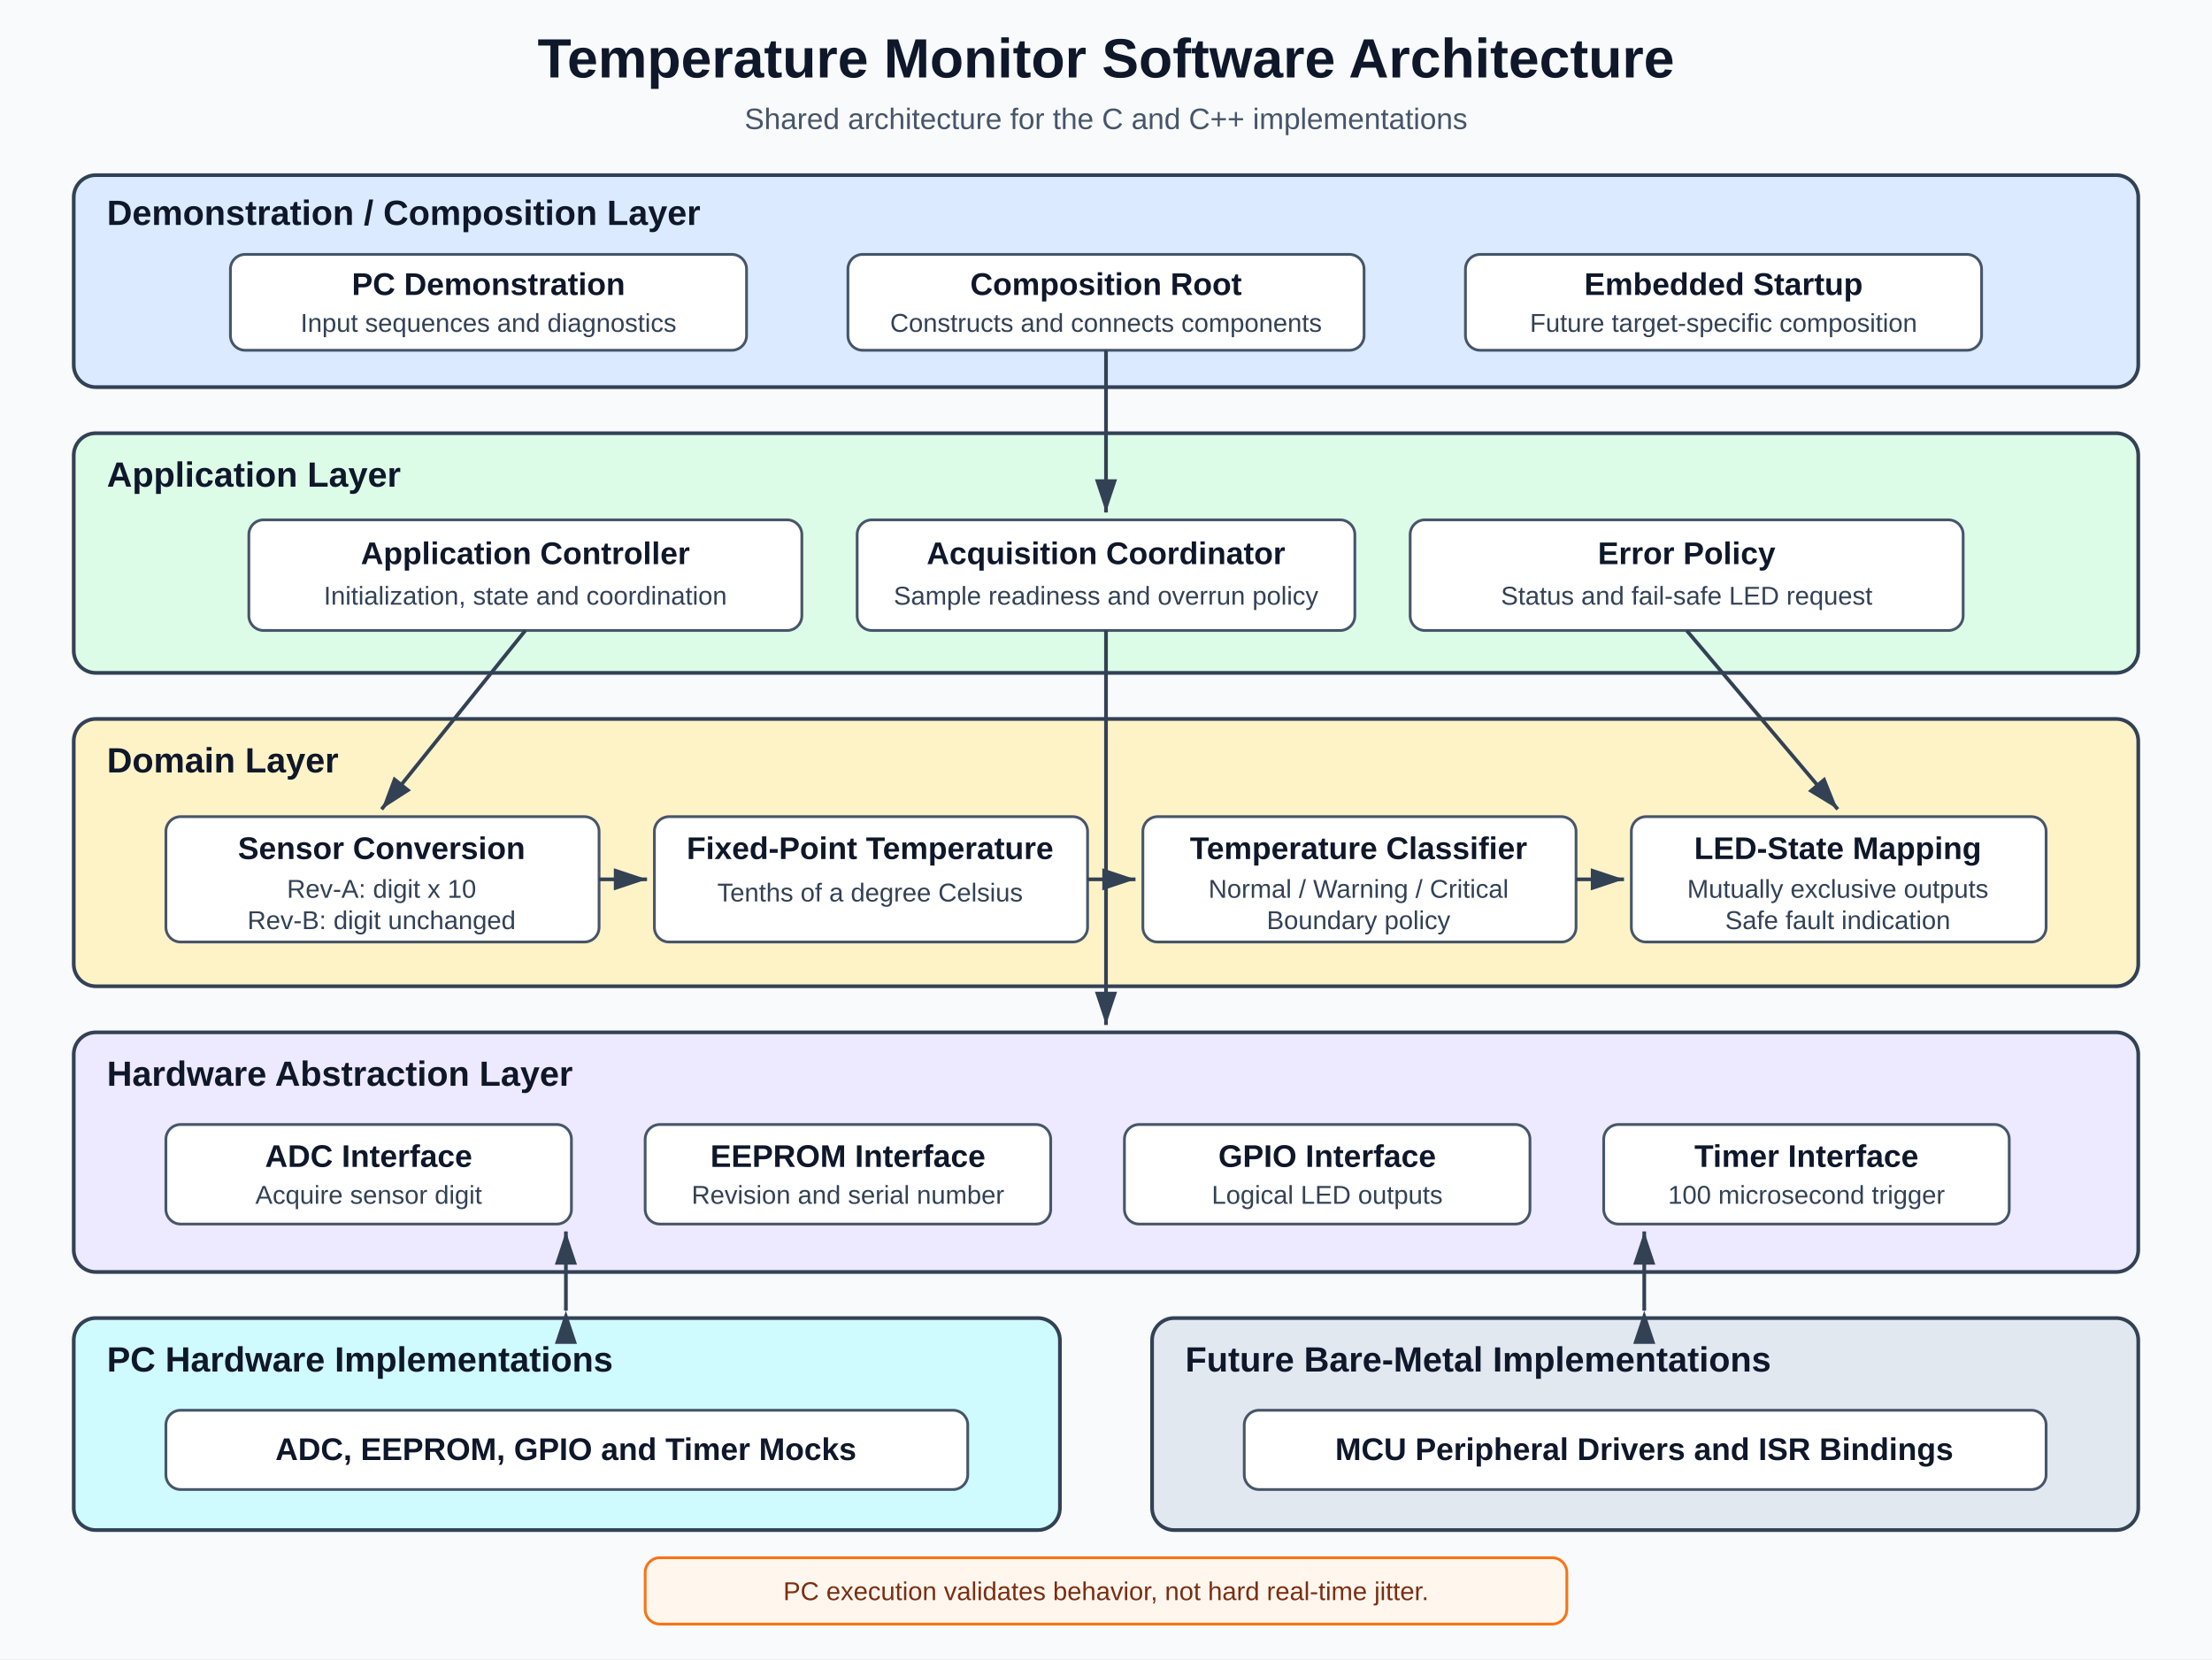
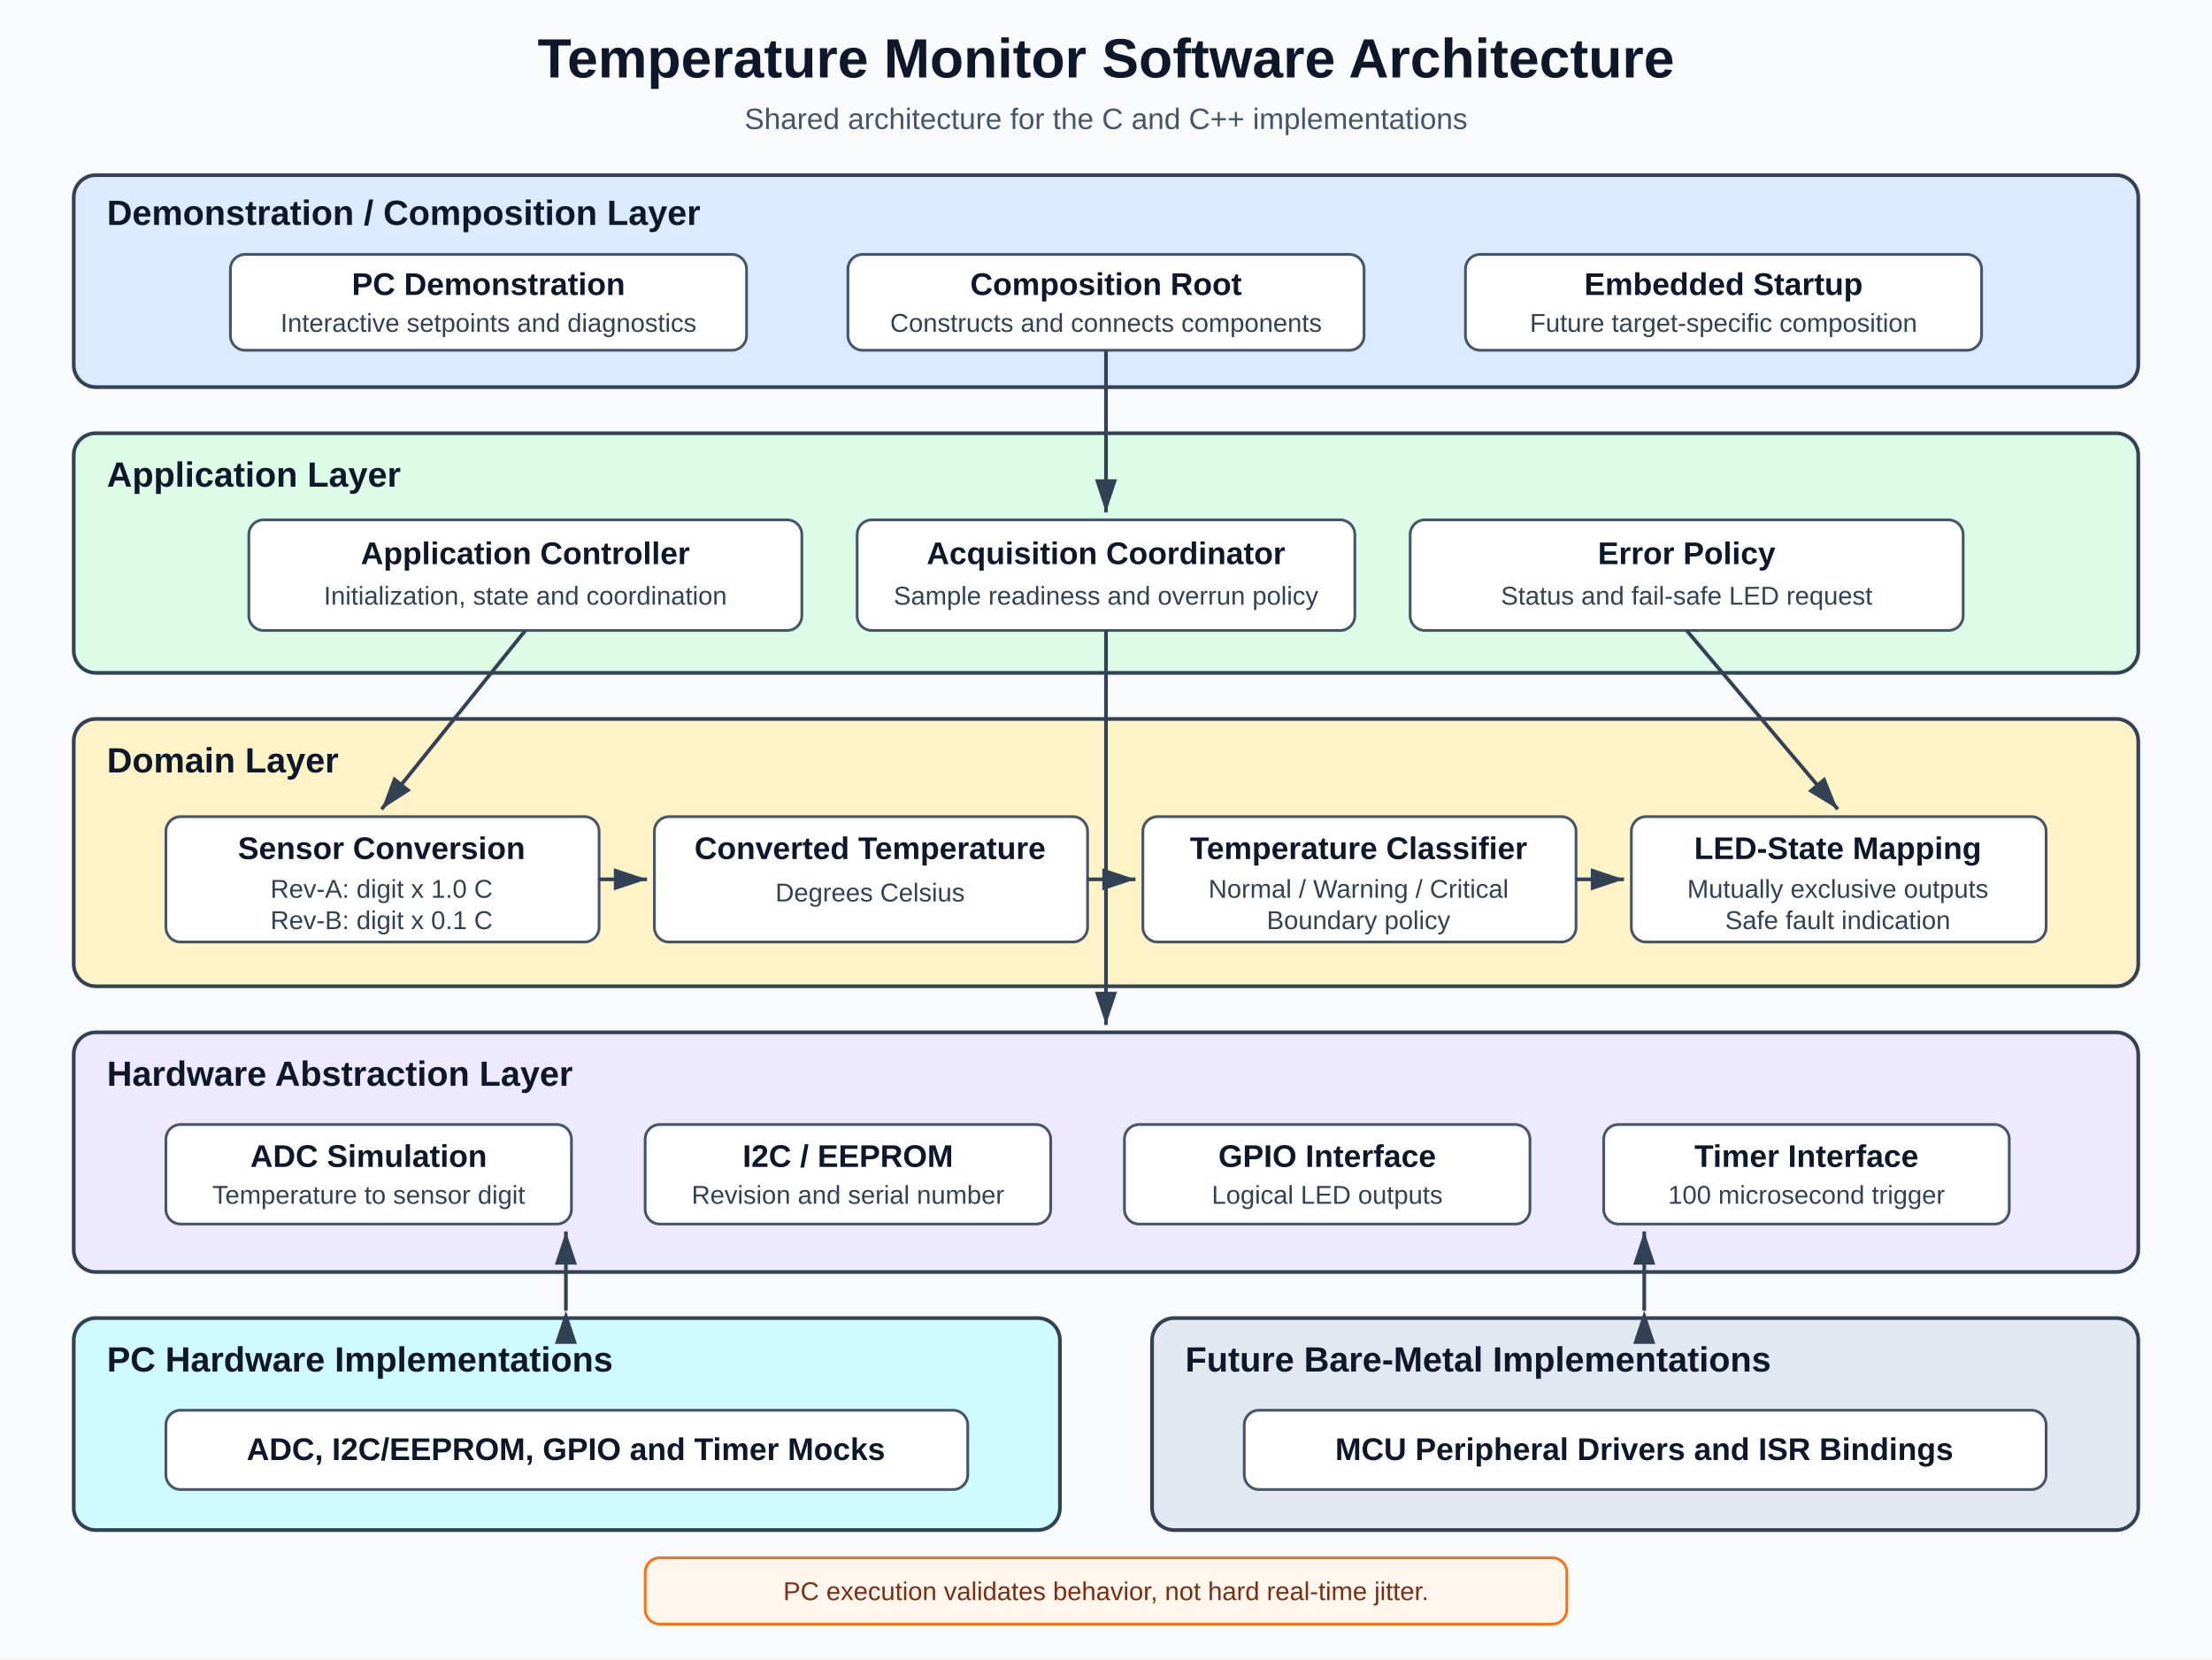
<svg xmlns="http://www.w3.org/2000/svg" width="1200" height="900" viewBox="0 0 1200 900" role="img" aria-labelledby="title description">
  <defs>
    <marker id="arrow" markerWidth="10" markerHeight="10" refX="9" refY="3" orient="auto" markerUnits="strokeWidth">
      <path d="M0,0 L0,6 L9,3 z" fill="#334155" />
    </marker>
    <style>
      .background {
        fill: #f8fafc;
      }

      .title {
        fill: #0f172a;
        font-family: Arial, Helvetica, sans-serif;
        font-size: 30px;
        font-weight: bold;
        text-anchor: middle;
      }

      .subtitle {
        fill: #475569;
        font-family: Arial, Helvetica, sans-serif;
        font-size: 16px;
        text-anchor: middle;
      }

      .layer {
        stroke: #334155;
        stroke-width: 2;
        rx: 12;
        ry: 12;
      }

      .layer-label {
        fill: #0f172a;
        font-family: Arial, Helvetica, sans-serif;
        font-size: 19px;
        font-weight: bold;
      }

      .box {
        fill: #ffffff;
        stroke: #475569;
        stroke-width: 1.5;
        rx: 8;
        ry: 8;
      }

      .box-title {
        fill: #0f172a;
        font-family: Arial, Helvetica, sans-serif;
        font-size: 17px;
        font-weight: bold;
        text-anchor: middle;
      }

      .box-text {
        fill: #334155;
        font-family: Arial, Helvetica, sans-serif;
        font-size: 14px;
        text-anchor: middle;
      }

      .arrow {
        fill: none;
        stroke: #334155;
        stroke-width: 2;
        marker-end: url(#arrow);
      }

      .bidirectional {
        fill: none;
        stroke: #334155;
        stroke-width: 2;
        marker-start: url(#arrow);
        marker-end: url(#arrow);
      }

      .note {
        fill: #fff7ed;
        stroke: #f97316;
        stroke-width: 1.5;
        rx: 8;
        ry: 8;
      }

      .note-text {
        fill: #7c2d12;
        font-family: Arial, Helvetica, sans-serif;
        font-size: 14px;
        text-anchor: middle;
      }
    </style>
  </defs>
  <rect class="background" x="0" y="0" width="1200" height="900" />
  <text class="title" x="600" y="42">
    Temperature Monitor Software Architecture
  </text>
  <text class="subtitle" x="600" y="70">
    Shared architecture for the C and C++ implementations
  </text>
  <rect class="layer" x="40" y="95" width="1120" height="115" fill="#dbeafe" />
  <text class="layer-label" x="58" y="122">
    Demonstration / Composition Layer
  </text>
  <rect class="box" x="125" y="138" width="280" height="52" />
  <text class="box-title" x="265" y="160">PC Demonstration</text>
-   <text class="box-text" x="265" y="180">Input sequences and diagnostics</text>
+   <text class="box-text" x="265" y="180">Interactive setpoints and diagnostics</text>
  <rect class="box" x="460" y="138" width="280" height="52" />
  <text class="box-title" x="600" y="160">Composition Root</text>
  <text class="box-text" x="600" y="180">Constructs and connects components</text>
  <rect class="box" x="795" y="138" width="280" height="52" />
  <text class="box-title" x="935" y="160">Embedded Startup</text>
  <text class="box-text" x="935" y="180">Future target-specific composition</text>
  <rect class="layer" x="40" y="235" width="1120" height="130" fill="#dcfce7" />
  <text class="layer-label" x="58" y="264">Application Layer</text>
  <rect class="box" x="135" y="282" width="300" height="60" />
  <text class="box-title" x="285" y="306">Application Controller</text>
  <text class="box-text" x="285" y="328">
    Initialization, state and coordination
  </text>
  <rect class="box" x="465" y="282" width="270" height="60" />
  <text class="box-title" x="600" y="306">Acquisition Coordinator</text>
  <text class="box-text" x="600" y="328">Sample readiness and overrun policy</text>
  <rect class="box" x="765" y="282" width="300" height="60" />
  <text class="box-title" x="915" y="306">Error Policy</text>
  <text class="box-text" x="915" y="328">Status and fail-safe LED request</text>
  <rect class="layer" x="40" y="390" width="1120" height="145" fill="#fef3c7" />
  <text class="layer-label" x="58" y="419">Domain Layer</text>
  <rect class="box" x="90" y="443" width="235" height="68" />
  <text class="box-title" x="207" y="466">Sensor Conversion</text>
-   <text class="box-text" x="207" y="487">Rev-A: digit x 10</text>
-   <text class="box-text" x="207" y="504">Rev-B: digit unchanged</text>
+   <text class="box-text" x="207" y="487">Rev-A: digit x 1.0 C</text>
+   <text class="box-text" x="207" y="504">Rev-B: digit x 0.1 C</text>
  <rect class="box" x="355" y="443" width="235" height="68" />
-   <text class="box-title" x="472" y="466">Fixed-Point Temperature</text>
-   <text class="box-text" x="472" y="489">Tenths of a degree Celsius</text>
+   <text class="box-title" x="472" y="466">Converted Temperature</text>
+   <text class="box-text" x="472" y="489">Degrees Celsius</text>
  <rect class="box" x="620" y="443" width="235" height="68" />
  <text class="box-title" x="737" y="466">Temperature Classifier</text>
  <text class="box-text" x="737" y="487">Normal / Warning / Critical</text>
  <text class="box-text" x="737" y="504">Boundary policy</text>
  <rect class="box" x="885" y="443" width="225" height="68" />
  <text class="box-title" x="997" y="466">LED-State Mapping</text>
  <text class="box-text" x="997" y="487">Mutually exclusive outputs</text>
  <text class="box-text" x="997" y="504">Safe fault indication</text>
  <rect class="layer" x="40" y="560" width="1120" height="130" fill="#ede9fe" />
  <text class="layer-label" x="58" y="589">
    Hardware Abstraction Layer
  </text>
  <rect class="box" x="90" y="610" width="220" height="54" />
-   <text class="box-title" x="200" y="633">ADC Interface</text>
-   <text class="box-text" x="200" y="653">Acquire sensor digit</text>
+   <text class="box-title" x="200" y="633">ADC Simulation</text>
+   <text class="box-text" x="200" y="653">Temperature to sensor digit</text>
  <rect class="box" x="350" y="610" width="220" height="54" />
-   <text class="box-title" x="460" y="633">EEPROM Interface</text>
+   <text class="box-title" x="460" y="633">I2C / EEPROM</text>
  <text class="box-text" x="460" y="653">Revision and serial number</text>
  <rect class="box" x="610" y="610" width="220" height="54" />
  <text class="box-title" x="720" y="633">GPIO Interface</text>
  <text class="box-text" x="720" y="653">Logical LED outputs</text>
  <rect class="box" x="870" y="610" width="220" height="54" />
  <text class="box-title" x="980" y="633">Timer Interface</text>
  <text class="box-text" x="980" y="653">100 microsecond trigger</text>
  <rect class="layer" x="40" y="715" width="535" height="115" fill="#cffafe" />
  <text class="layer-label" x="58" y="744">
    PC Hardware Implementations
  </text>
  <rect class="box" x="90" y="765" width="435" height="43" />
  <text class="box-title" x="307" y="792">
-     ADC, EEPROM, GPIO and Timer Mocks
+     ADC, I2C/EEPROM, GPIO and Timer Mocks
  </text>
  <rect class="layer" x="625" y="715" width="535" height="115" fill="#e2e8f0" />
  <text class="layer-label" x="643" y="744">
    Future Bare-Metal Implementations
  </text>
  <rect class="box" x="675" y="765" width="435" height="43" />
  <text class="box-title" x="892" y="792">
    MCU Peripheral Drivers and ISR Bindings
  </text>
  <path class="arrow" d="M600 190 L600 278" />
  <path class="arrow" d="M285 342 L207 439" />
  <path class="arrow" d="M325 477 L351 477" />
  <path class="arrow" d="M590 477 L616 477" />
  <path class="arrow" d="M855 477 L881 477" />
  <path class="arrow" d="M600 342 L600 556" />
  <path class="arrow" d="M915 342 L997 439" />
  <path class="bidirectional" d="M307 711 L307 668" />
  <path class="bidirectional" d="M892 711 L892 668" />
  <rect class="note" x="350" y="845" width="500" height="36" />
  <text class="note-text" x="600" y="868">
    PC execution validates behavior, not hard real-time jitter.
  </text>
</svg>
